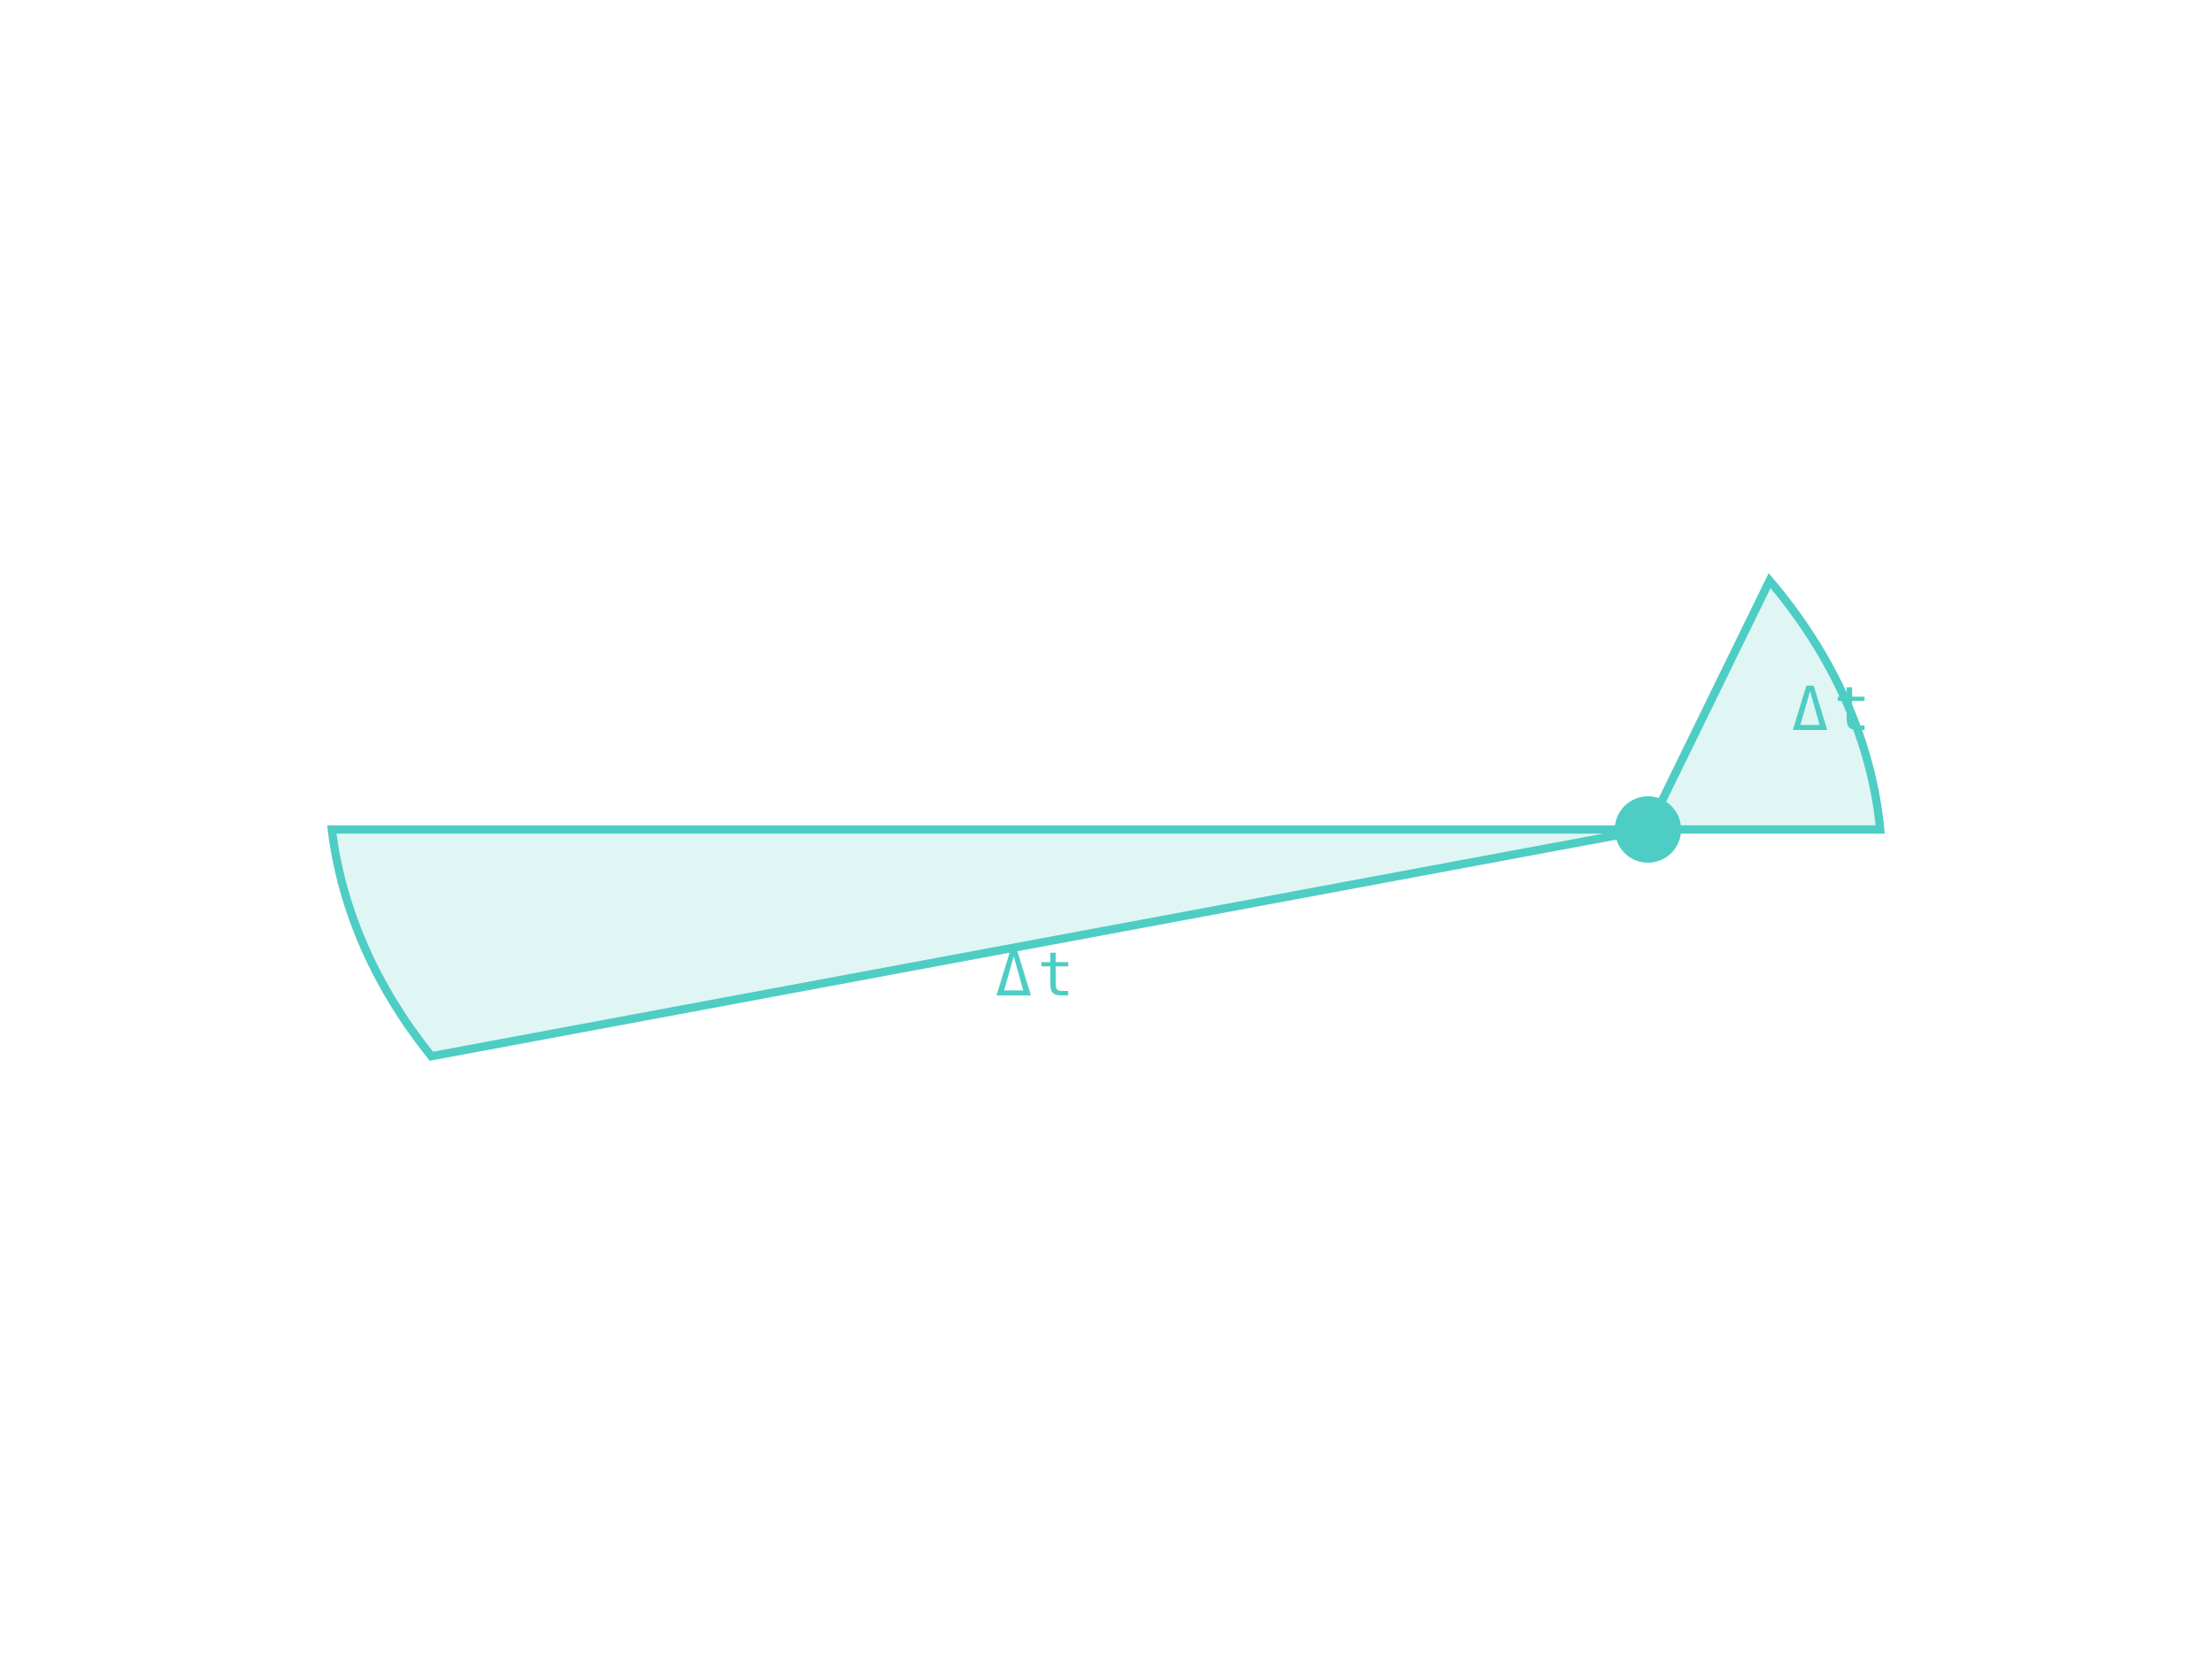
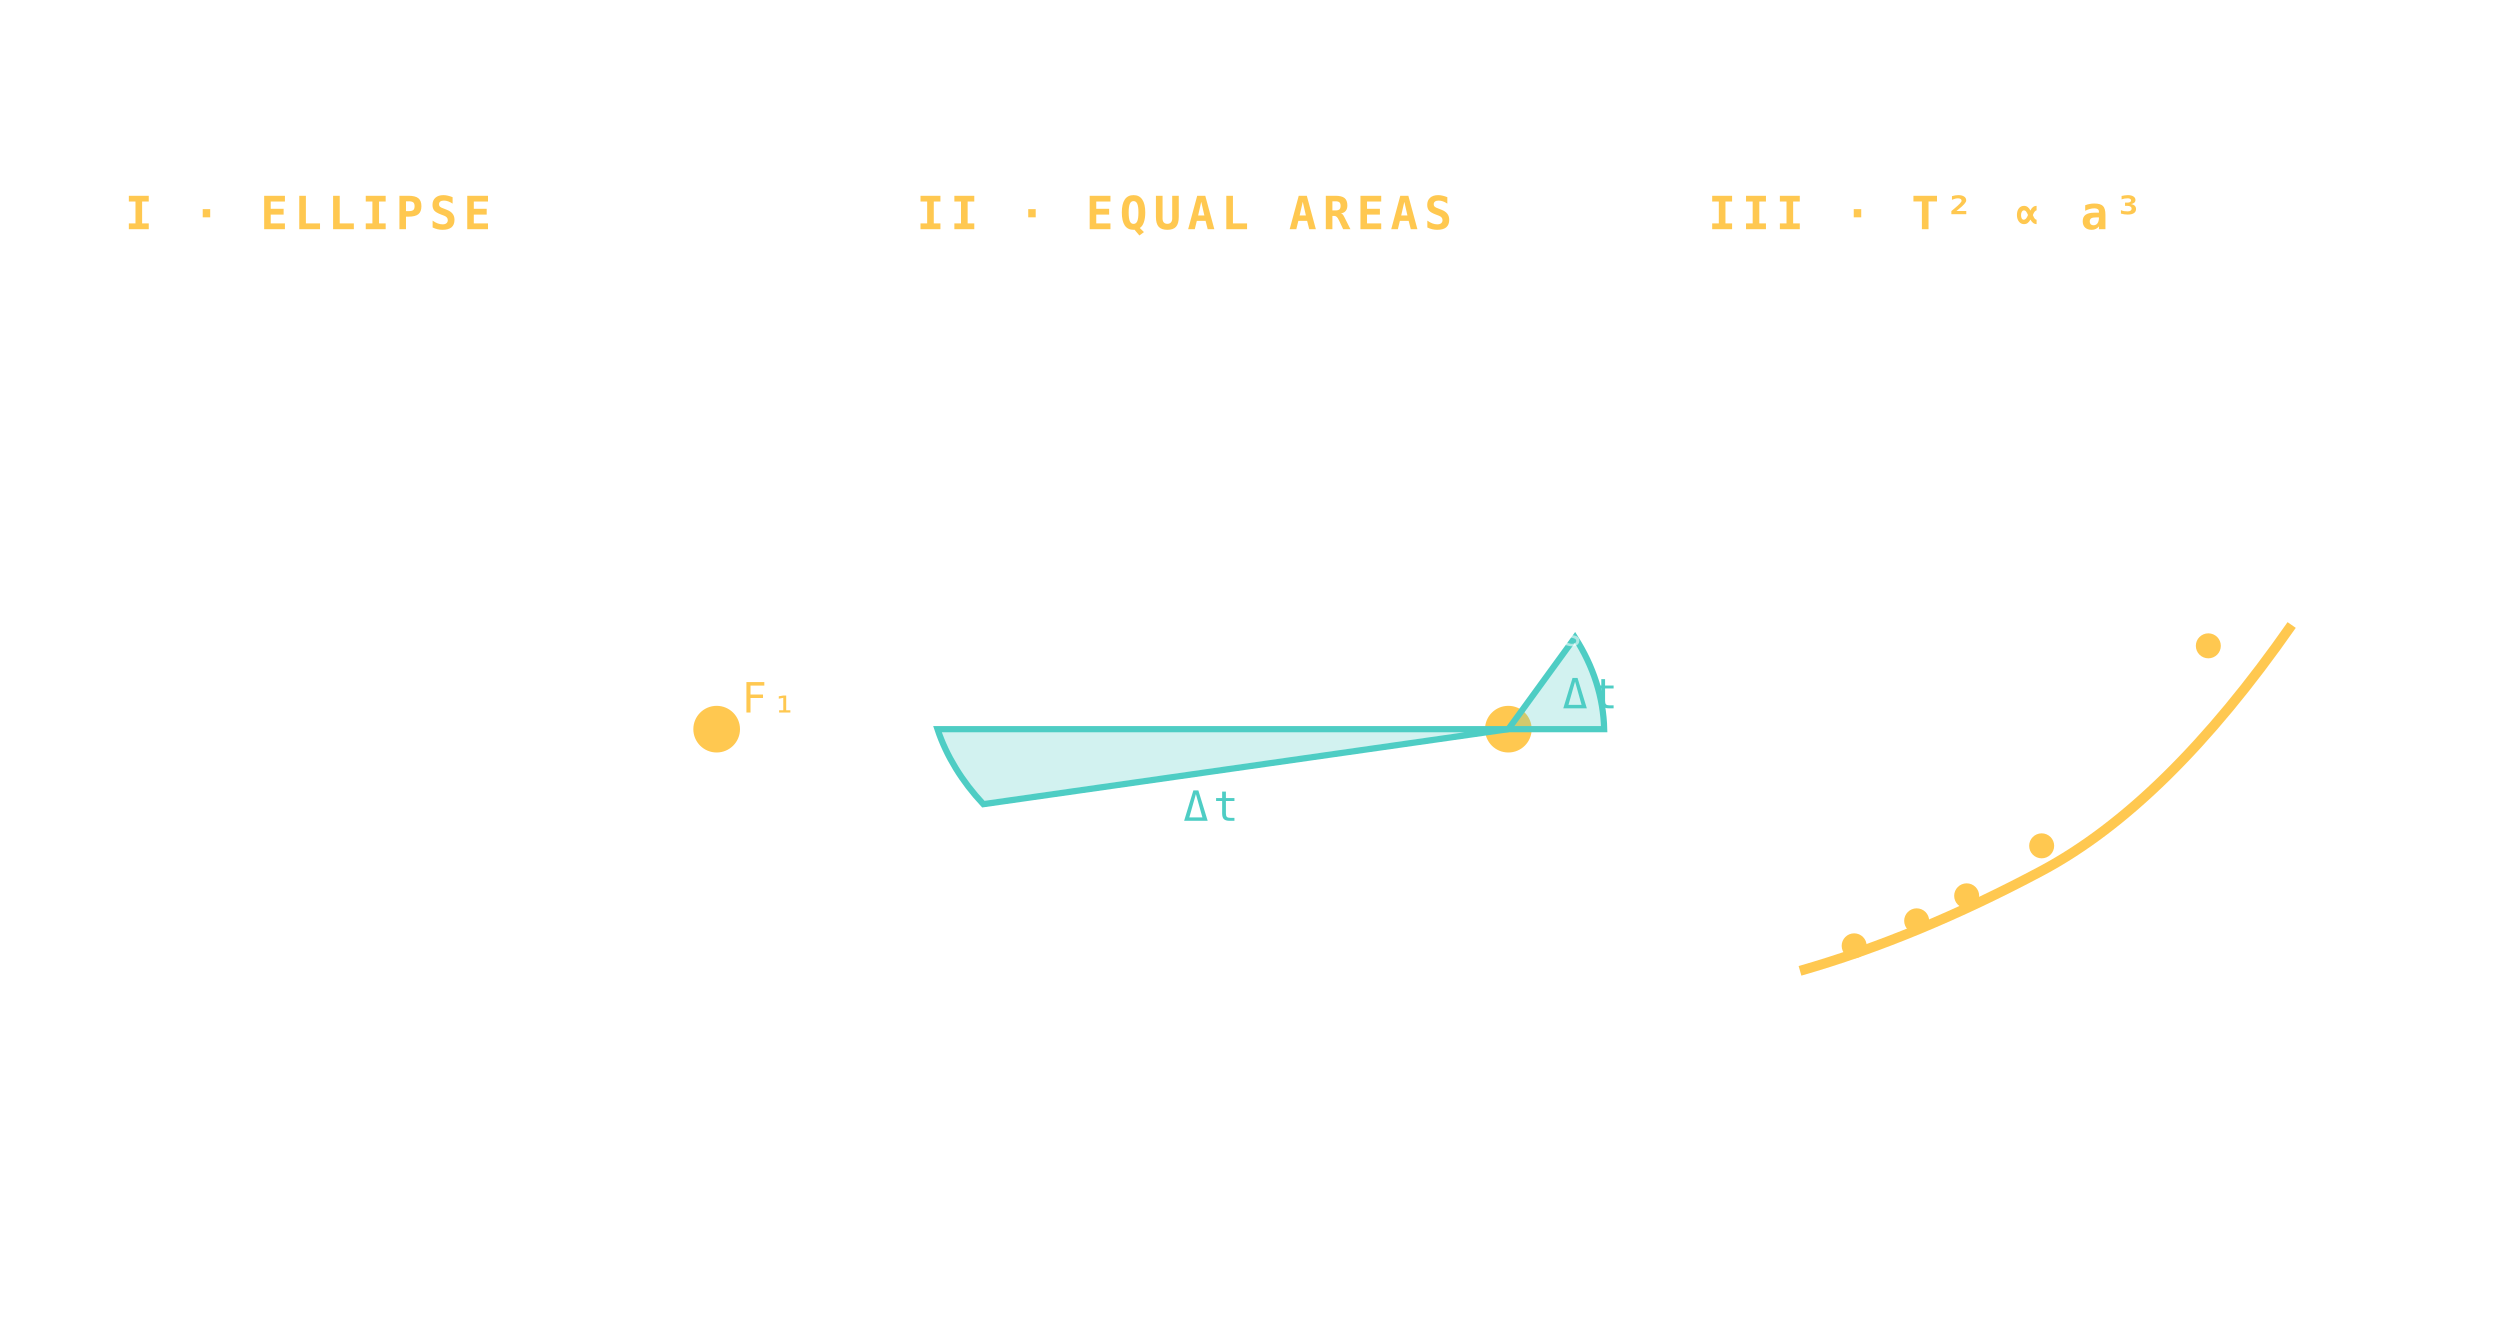
- <svg xmlns="http://www.w3.org/2000/svg" viewBox="0 0 400 300" role="img" aria-label="Kepler's second law: equal areas swept in equal times">
+ <svg xmlns="http://www.w3.org/2000/svg" viewBox="0 0 600 320" role="img" aria-label="Kepler's three laws: orbits are ellipses with the Sun at one focus; equal areas swept in equal times; the square of the orbital period equals the cube of the semi-major axis.">
  <style>
    .stroke { stroke: rgba(255,255,255,0.85); stroke-width: 1.5; fill: none; }
-     .dashed { stroke: rgba(255,255,255,0.35); stroke-width: 1; stroke-dasharray: 4 3; fill: none; }
+     .dashed { stroke: rgba(255,255,255,0.3); stroke-width: 1; stroke-dasharray: 4 3; fill: none; }
+     .ellipse { stroke: rgba(255,255,255,0.85); stroke-width: 1.5; fill: none; }
    .accent { stroke: #4ecdc4; stroke-width: 1.5; fill: none; }
-     .accent-fill { fill: rgba(78, 205, 196, 0.18); stroke: #4ecdc4; stroke-width: 1.5; }
-     .focus { fill: #4ecdc4; }
-     .body { fill: rgba(255,255,255,0.85); }
-     text { font-family: 'Space Mono', monospace; font-size: 11px; fill: rgba(255,255,255,0.85); letter-spacing: 1px; }
-     .label-accent { fill: #4ecdc4; }
-     .label-mute { fill: rgba(255,255,255,0.55); font-size: 10px; }
+     .accent-fill { fill: rgba(78,205,196,0.25); stroke: #4ecdc4; stroke-width: 1.5; }
+     .gold-fill { fill: rgba(255,200,80,0.25); stroke: #ffc850; stroke-width: 1.5; }
+     .focus { fill: #ffc850; stroke: #ffc850; stroke-width: 1.2; }
+     .body { fill: rgba(255,255,255,0.95); }
+     .label { fill: rgba(255,255,255,0.85); font-family: 'Space Mono', monospace; font-size: 10px; letter-spacing: 1.2px; }
+     .label-accent { fill: #4ecdc4; font-family: 'Space Mono', monospace; font-size: 10px; letter-spacing: 1.2px; }
+     .label-gold { fill: #ffc850; font-family: 'Space Mono', monospace; font-size: 10px; letter-spacing: 1.2px; }
+     .sublabel { fill: rgba(255,255,255,0.55); font-family: 'Space Mono', monospace; font-size: 8px; letter-spacing: 1px; }
+     .dim-star { fill: rgba(255,255,255,0.2); }
+     .law-title { fill: #ffc850; font-family: 'Space Mono', monospace; font-size: 11px; letter-spacing: 1.5px; font-weight: bold; }
  </style>
-   <line x1="60" y1="150" x2="340" y2="150" class="dashed" />
-   <ellipse cx="200" cy="150" rx="140" ry="100" class="stroke" />
-   <circle cx="298" cy="150" r="6" class="focus" />
-   <path d="M 298 150 L 340 150 A 140 100 0 0 0 320 105 Z" class="accent-fill" />
-   <text x="324" y="132" class="label-accent">Δt</text>
-   <path d="M 298 150 L 60 150 A 140 100 0 0 0 78 191 Z" class="accent-fill" />
-   <text x="180" y="180" class="label-accent">Δt</text>
-   <text x="74" y="280" class="label-mute">equal areas in equal time intervals (Kepler II)</text>
-   <text x="124" y="34" class="label-mute">short, fat sweep · fast motion</text>
-   <text x="78" y="218" class="label-mute">long, thin sweep · slow motion</text>
+   <circle class="dim-star" cx="50" cy="40" r="0.6" />
+   <circle class="dim-star" cx="540" cy="50" r="0.5" />
+   <circle class="dim-star" cx="80" cy="290" r="0.5" />
+   <circle class="dim-star" cx="560" cy="290" r="0.5" />
+   <text class="label" x="40" y="28">KEPLER'S THREE LAWS (1609 / 1619) — DERIVED FROM TYCHO BRAHE'S MARS DATA</text>
+   <g transform="translate(30,55)">
+     <text class="law-title" x="0" y="0">I · ELLIPSE</text>
+     <text class="sublabel" x="0" y="14">orbit = ellipse, Sun at one focus</text>
+     <line class="dashed" x1="0" y1="120" x2="170" y2="120" />
+     <ellipse class="ellipse" cx="85" cy="120" rx="80" ry="56" />
+     <circle class="focus" cx="142" cy="120" r="5" />
+     <circle fill="rgba(255,255,255,0.4)" cx="28" cy="120" r="2" />
+     <text class="label-gold" x="148" y="116">F₁</text>
+     <text class="sublabel" x="28" y="135" text-anchor="middle">F₂</text>
+   </g>
+   <g transform="translate(220,55)">
+     <text class="law-title" x="0" y="0">II · EQUAL AREAS</text>
+     <text class="sublabel" x="0" y="14">in equal time intervals · Δt</text>
+     <line class="dashed" x1="0" y1="120" x2="170" y2="120" />
+     <ellipse class="ellipse" cx="85" cy="120" rx="80" ry="56" />
+     <circle class="focus" cx="142" cy="120" r="5" />
+     <path class="accent-fill" d="M 142 120 L 165 120 A 80 56 0 0 0 158 98 Z" />
+     <path class="accent-fill" d="M 142 120 L 5 120 A 80 56 0 0 0 16 138 Z" />
+     <text class="label-accent" x="155" y="115">Δt</text>
+     <text class="label-accent" x="64" y="142">Δt</text>
+     <text class="sublabel" x="155" y="100">short, fat</text>
+     <text class="sublabel" x="0" y="155">long, thin</text>
+   </g>
+   <g transform="translate(410,55)">
+     <text class="law-title" x="0" y="0">III · T² ∝ a³</text>
+     <text class="sublabel" x="0" y="14">period vs distance — harmonic law</text>
+     <line stroke="rgba(255,255,255,0.85)" stroke-width="1.2" x1="20" y1="180" x2="160" y2="180" />
+     <line stroke="rgba(255,255,255,0.85)" stroke-width="1.2" x1="20" y1="180" x2="20" y2="60" />
+     <text class="sublabel" x="0" y="62">T</text>
+     <text class="sublabel" x="165" y="195" text-anchor="end">a (AU)</text>
+     <path stroke="#ffc850" stroke-width="2.4" fill="none" d="M 22 178 Q 50 170 80 154 T 140 95" />
+     <circle fill="#ffc850" cx="35" cy="172" r="3" />
+     <text class="sublabel" x="35" y="166" text-anchor="middle">Mer</text>
+     <circle fill="#ffc850" cx="50" cy="166" r="3" />
+     <text class="sublabel" x="50" y="160" text-anchor="middle">Ven</text>
+     <circle fill="#ffc850" cx="62" cy="160" r="3" />
+     <text class="sublabel" x="62" y="154" text-anchor="middle">Earth</text>
+     <circle fill="#ffc850" cx="80" cy="148" r="3" />
+     <text class="sublabel" x="80" y="142" text-anchor="middle">Mars</text>
+     <circle fill="#ffc850" cx="120" cy="100" r="3" />
+     <text class="sublabel" x="120" y="94" text-anchor="middle">Jup</text>
+   </g>
+   <text class="sublabel" x="40" y="305">Tycho Brahe's naked-eye observations of Mars — accurate to ~1 arcmin — were the data that broke the circle assumption.</text>
+   <text class="sublabel" x="540" y="320" text-anchor="end">Newton (1687) later derived all three from his inverse-square law.</text>
</svg>
